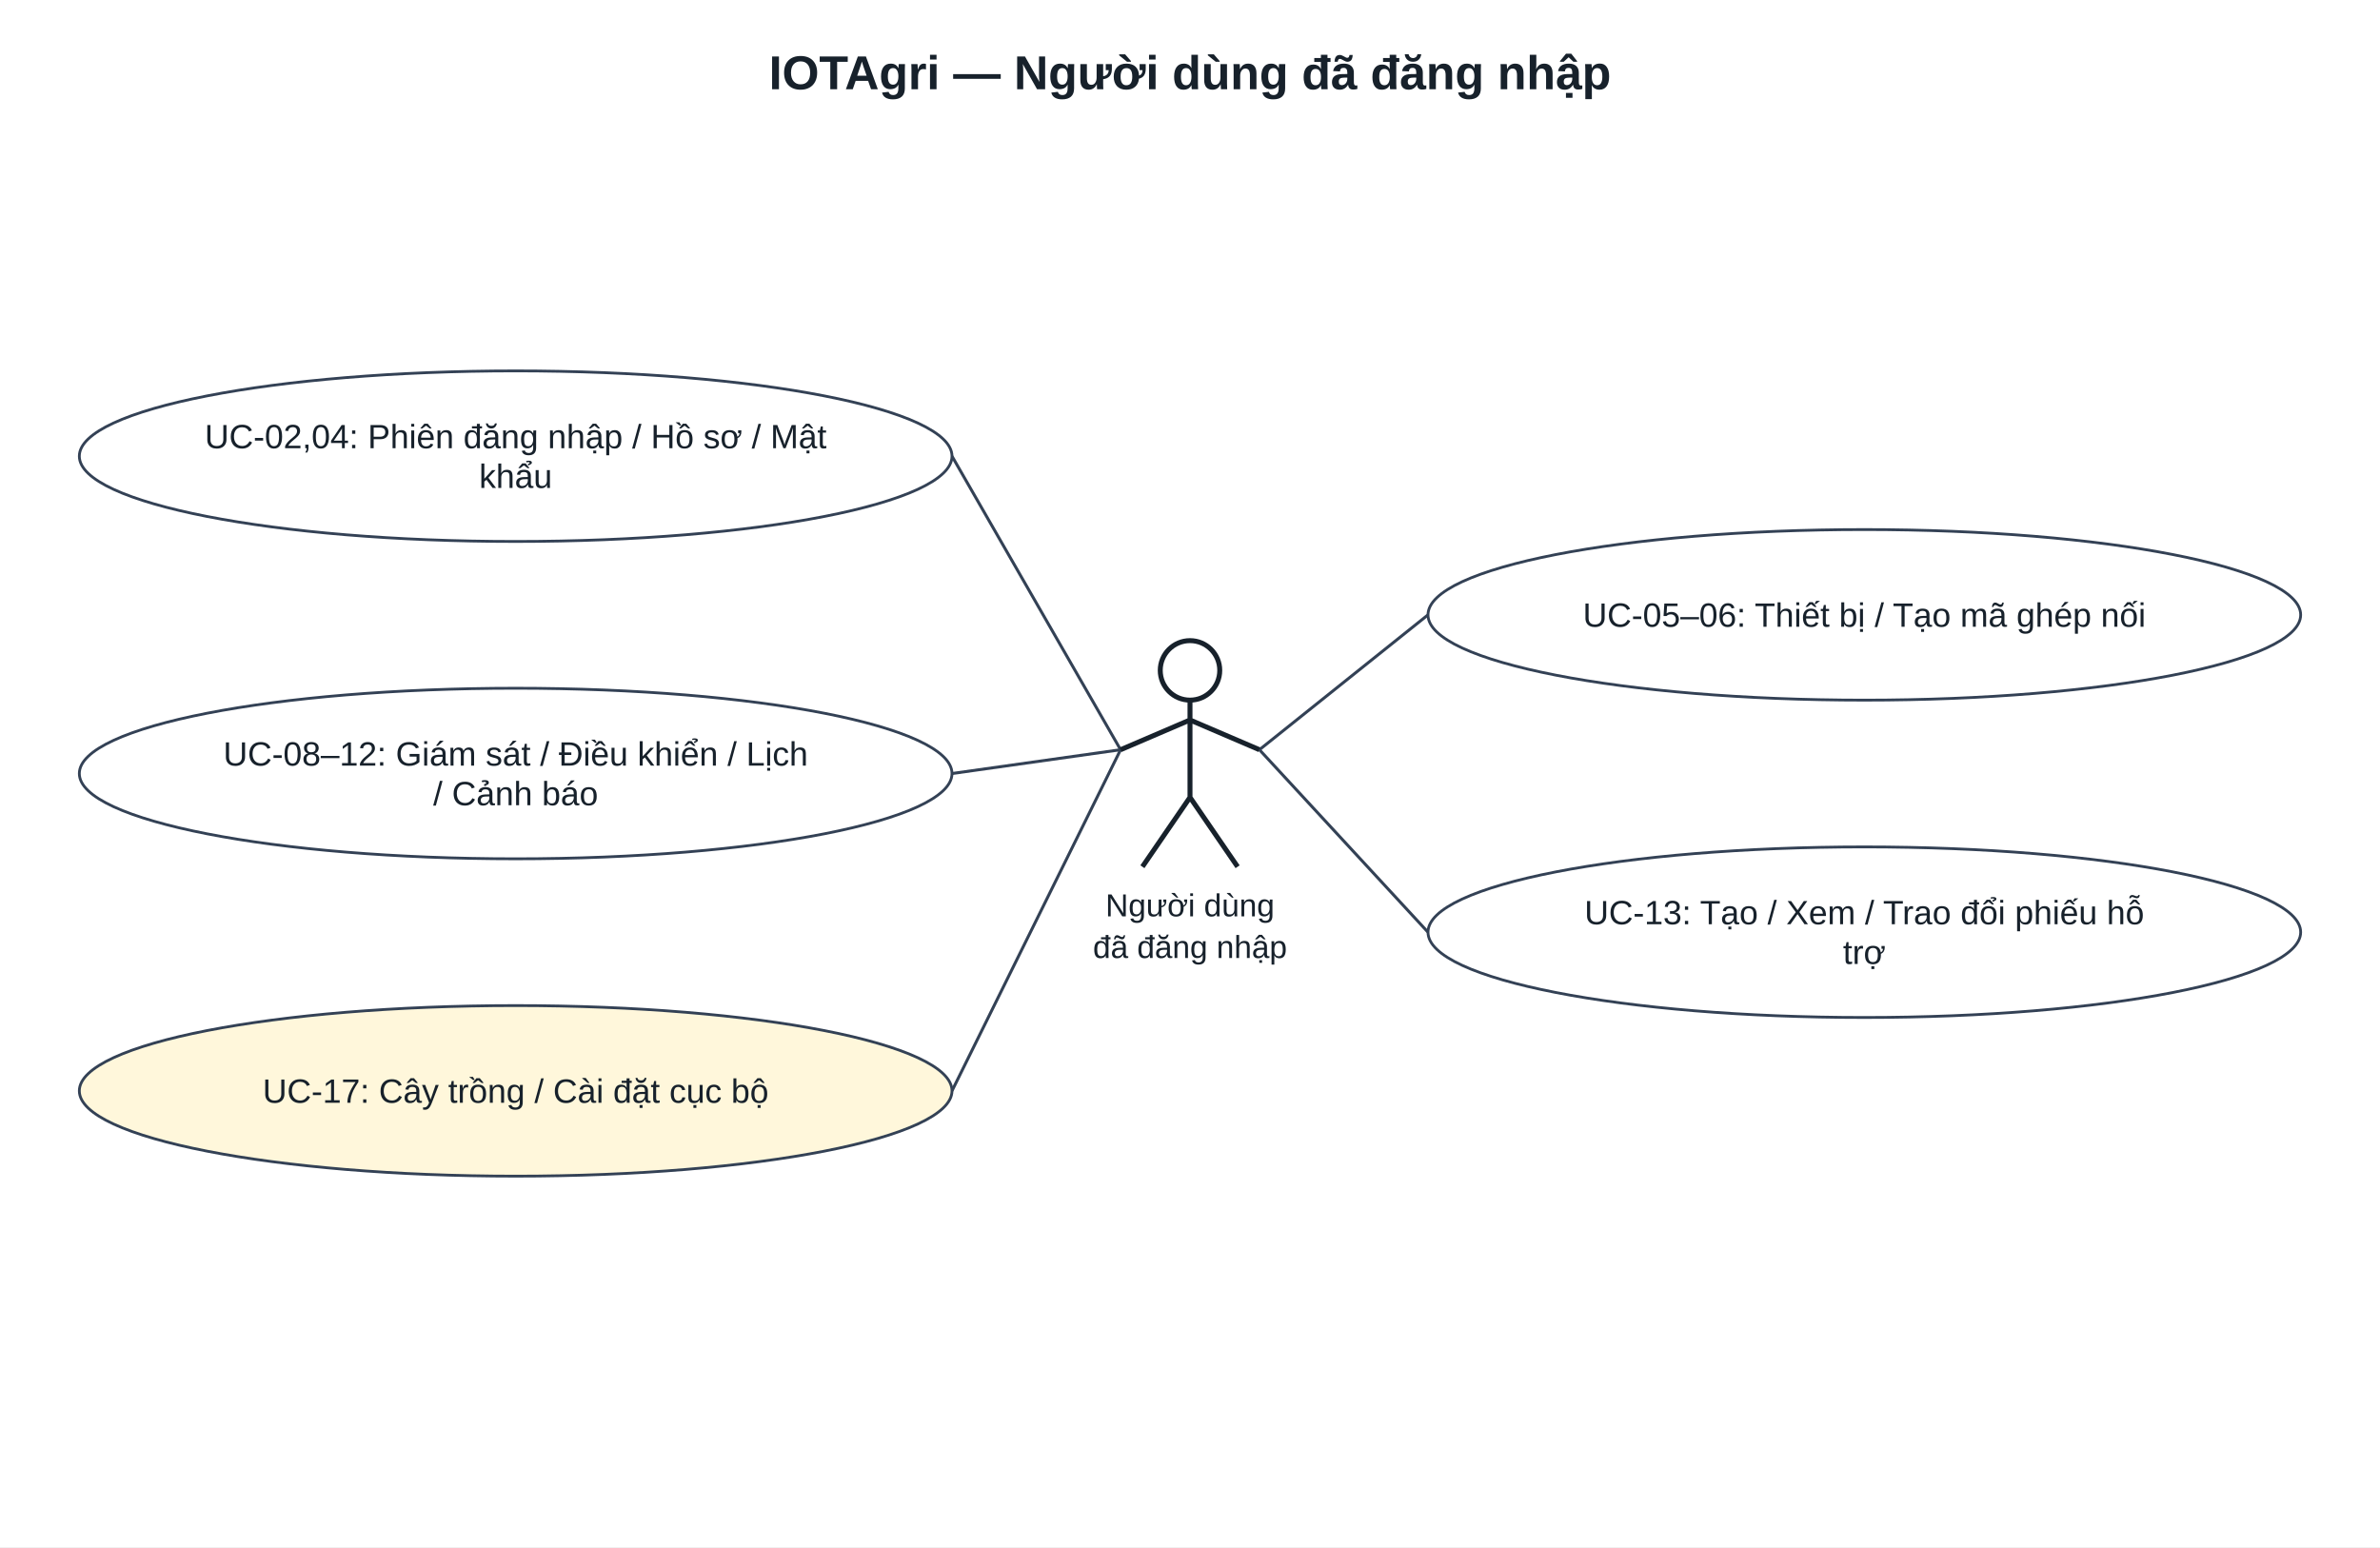
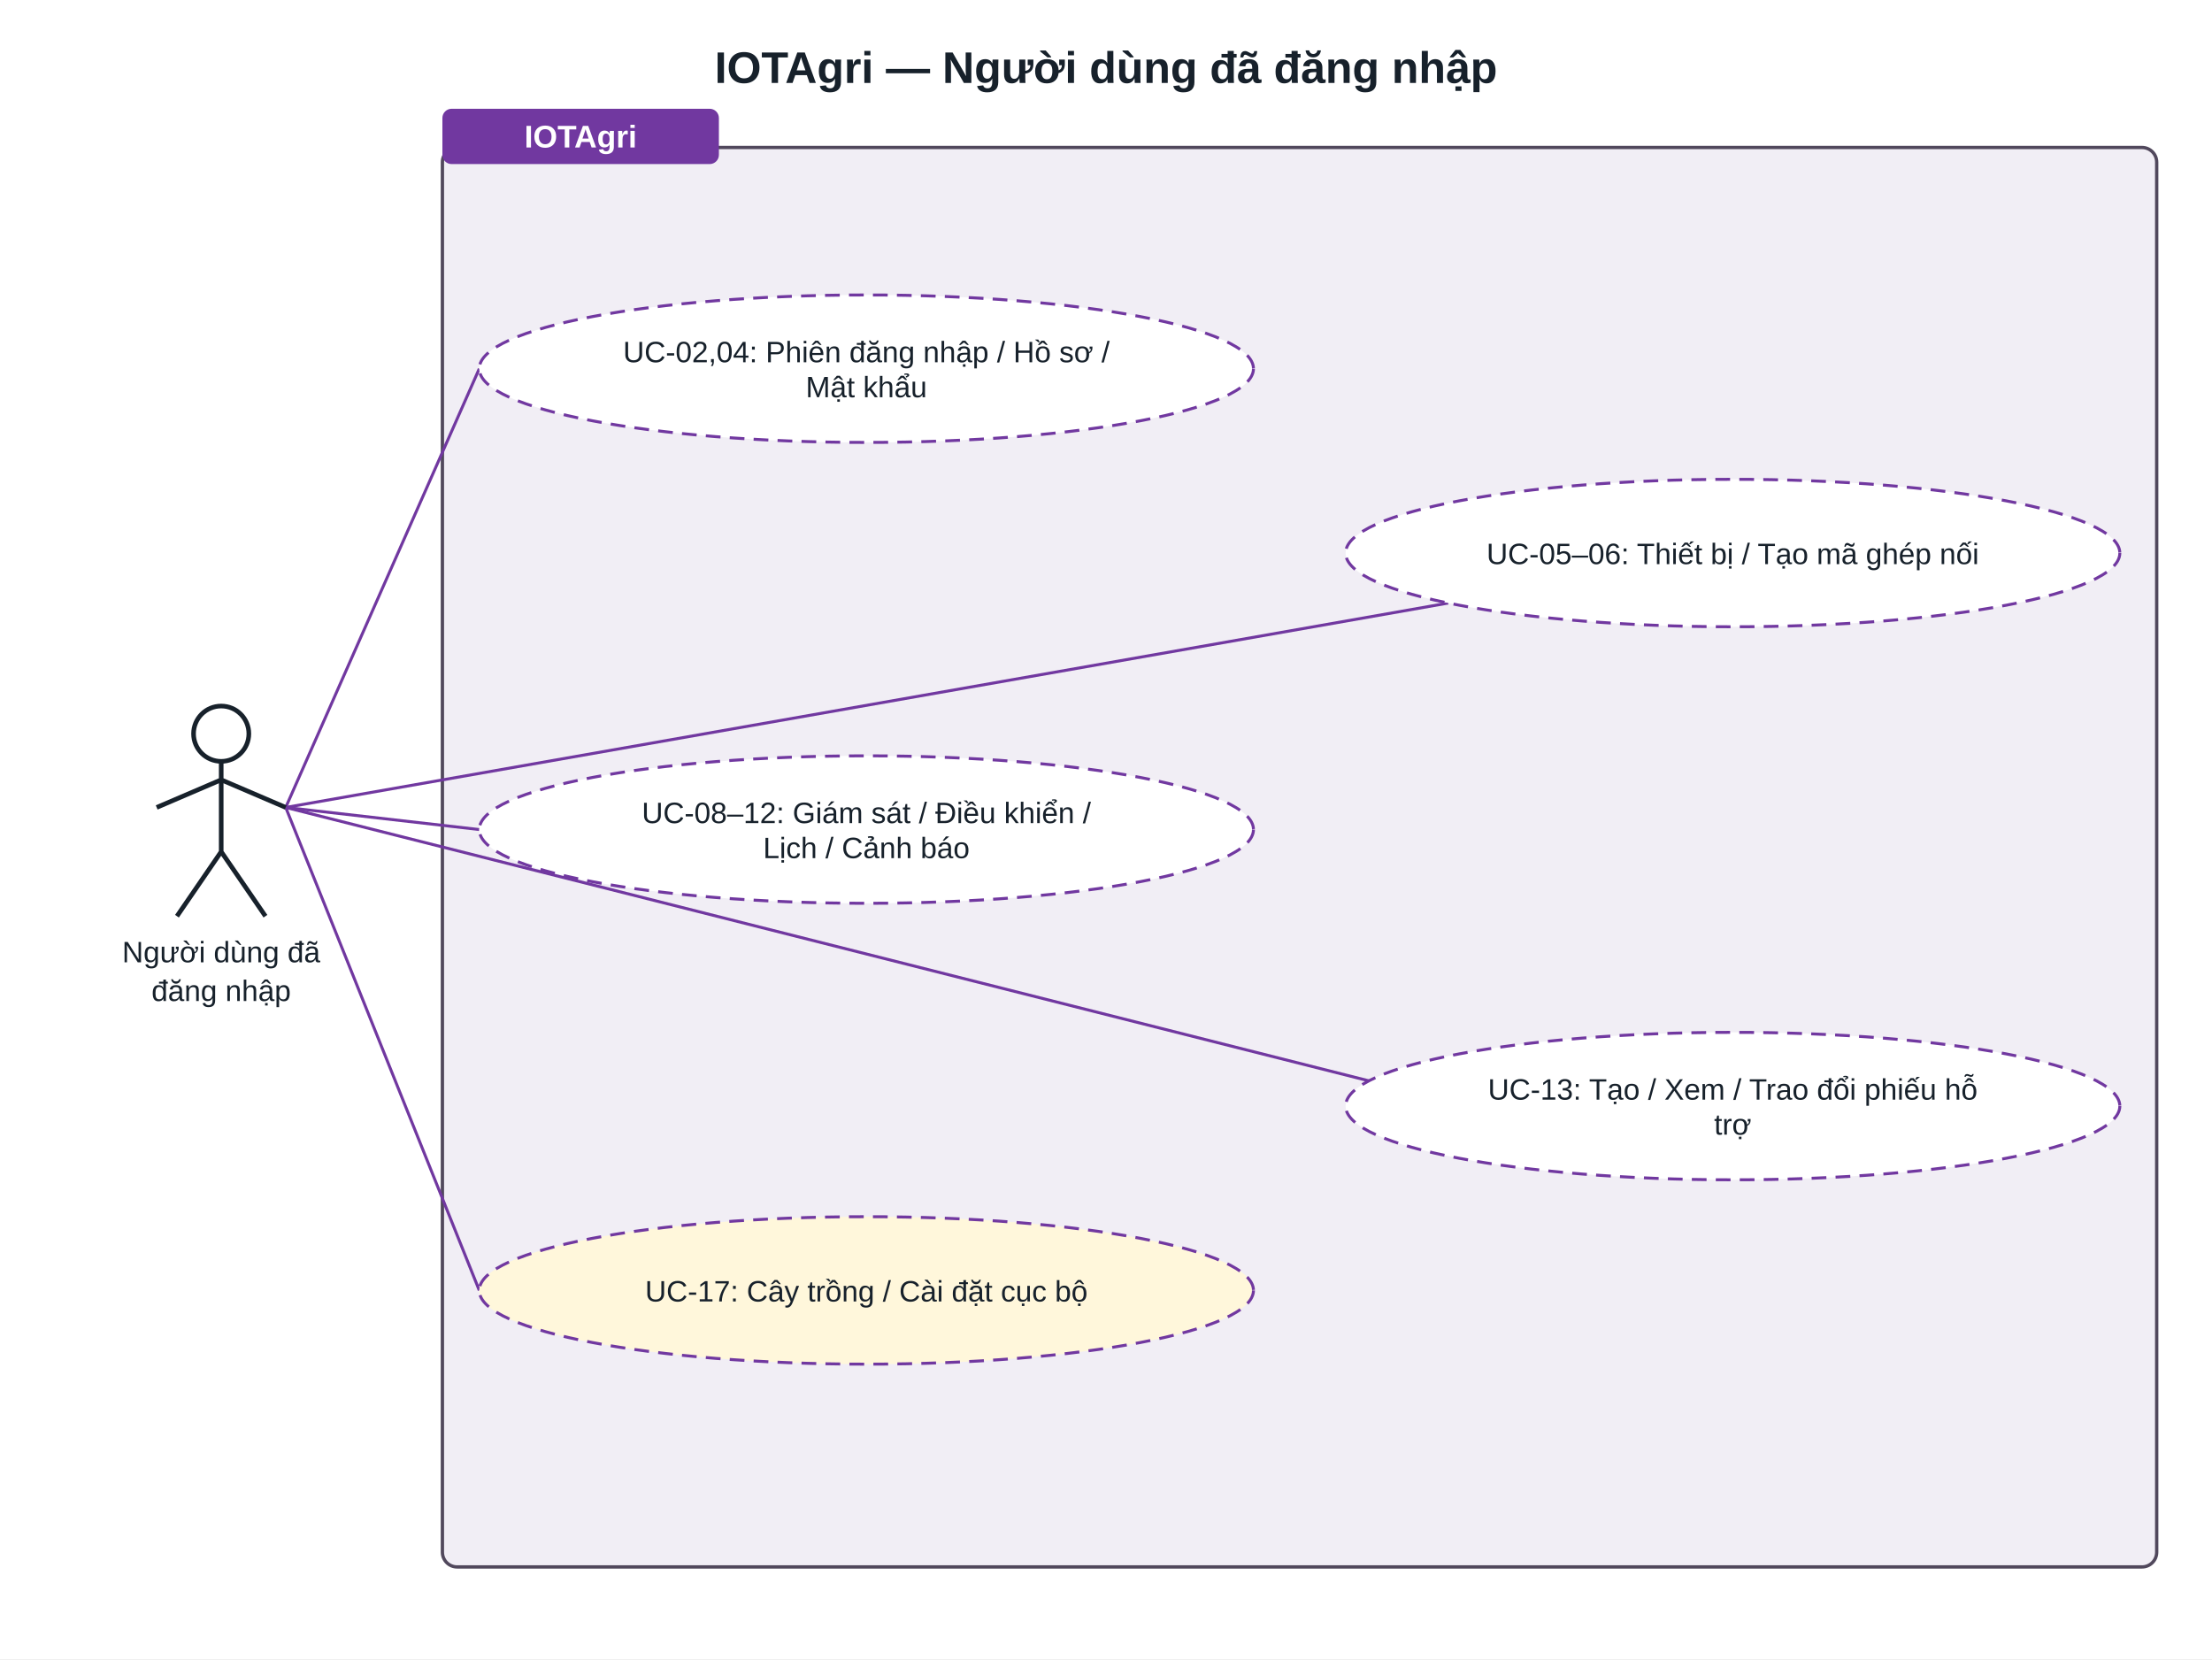
- <svg xmlns="http://www.w3.org/2000/svg" width="1200" height="780" viewBox="0 0 1200 780" role="img" aria-labelledby="title desc">
+ <svg xmlns="http://www.w3.org/2000/svg" width="1200" height="900" viewBox="0 0 1200 900" role="img" aria-labelledby="title desc">
  <rect width="100%" height="100%" fill="white" />
  <g font-family="Arial, sans-serif" fill="#17212b">
    <g data-actor="User" transform="translate(0 0)">
      <text x="600" y="45" text-anchor="middle" font-size="24" font-weight="bold">IOTAgri — Người dùng đã đăng nhập</text>
-       <line data-usecase="UserUC1" x1="565" y1="378" x2="480" y2="230.0" stroke="#334155" stroke-width="1.5" />
-       <ellipse data-usecase="UserUC1" cx="260" cy="230.0" rx="220" ry="43" fill="#FFFFFF" stroke="#334155" stroke-width="1.4" />
-       <text x="260" y="226.0" text-anchor="middle" font-size="17" font-weight="normal">UC-02,04: Phiên đăng nhập / Hồ sơ / Mật</text>
-       <text x="260" y="246.0" text-anchor="middle" font-size="17" font-weight="normal">khẩu</text>
-       <line data-usecase="UserUC2" x1="635" y1="378" x2="720" y2="310.0" stroke="#334155" stroke-width="1.5" />
-       <ellipse data-usecase="UserUC2" cx="940" cy="310.0" rx="220" ry="43" fill="#FFFFFF" stroke="#334155" stroke-width="1.4" />
-       <text x="940" y="316.0" text-anchor="middle" font-size="17" font-weight="normal">UC-05–06: Thiết bị / Tạo mã ghép nối</text>
-       <line data-usecase="UserUC3" x1="565" y1="378" x2="480" y2="390.0" stroke="#334155" stroke-width="1.5" />
-       <ellipse data-usecase="UserUC3" cx="260" cy="390.0" rx="220" ry="43" fill="#FFFFFF" stroke="#334155" stroke-width="1.4" />
-       <text x="260" y="386.0" text-anchor="middle" font-size="17" font-weight="normal">UC-08–12: Giám sát / Điều khiển / Lịch</text>
-       <text x="260" y="406.0" text-anchor="middle" font-size="17" font-weight="normal">/ Cảnh báo</text>
-       <line data-usecase="UserUC4" x1="635" y1="378" x2="720" y2="470.0" stroke="#334155" stroke-width="1.5" />
-       <ellipse data-usecase="UserUC4" cx="940" cy="470.0" rx="220" ry="43" fill="#FFFFFF" stroke="#334155" stroke-width="1.4" />
-       <text x="940" y="466.0" text-anchor="middle" font-size="17" font-weight="normal">UC-13: Tạo / Xem / Trao đổi phiếu hỗ</text>
-       <text x="940" y="486.0" text-anchor="middle" font-size="17" font-weight="normal">trợ</text>
-       <line data-usecase="UserUC5" x1="565" y1="378" x2="480" y2="550.0" stroke="#334155" stroke-width="1.5" />
-       <ellipse data-usecase="UserUC5" cx="260" cy="550.0" rx="220" ry="43" fill="#FFF7DB" stroke="#334155" stroke-width="1.4" />
-       <text x="260" y="556.0" text-anchor="middle" font-size="17" font-weight="normal">UC-17: Cây trồng / Cài đặt cục bộ</text>
+       <rect data-system="IOTAgri" x="240" y="80" width="930" height="770" rx="8" fill="#f1eef5" stroke="#51485c" stroke-width="1.8" />
+       <rect x="240" y="59" width="150" height="30" rx="5" fill="#7138a0" />
+       <g fill="white">
+         <text x="315" y="80" text-anchor="middle" font-size="17" font-weight="bold">IOTAgri</text>
+       </g>
+       <line data-usecase="UserUC1" x1="155" y1="438" x2="260.00" y2="200.00" stroke="#7138a0" stroke-width="1.6" />
+       <line data-usecase="UserUC2" x1="155" y1="438" x2="785.68" y2="327.13" stroke="#7138a0" stroke-width="1.6" />
+       <line data-usecase="UserUC3" x1="155" y1="438" x2="260.00" y2="450.00" stroke="#7138a0" stroke-width="1.6" />
+       <line data-usecase="UserUC4" x1="155" y1="438" x2="742.66" y2="586.32" stroke="#7138a0" stroke-width="1.6" />
+       <line data-usecase="UserUC5" x1="155" y1="438" x2="260.00" y2="700.00" stroke="#7138a0" stroke-width="1.6" />
+       <ellipse data-usecase="UserUC1" cx="470" cy="200" rx="210" ry="40" fill="#FFFFFF" stroke="#7138a0" stroke-width="1.6" stroke-dasharray="8 5" />
+       <text x="470" y="196.5" text-anchor="middle" font-size="16" font-weight="normal">UC-02,04: Phiên đăng nhập / Hồ sơ /</text>
+       <text x="470" y="215.5" text-anchor="middle" font-size="16" font-weight="normal">Mật khẩu</text>
+       <ellipse data-usecase="UserUC2" cx="940" cy="300" rx="210" ry="40" fill="#FFFFFF" stroke="#7138a0" stroke-width="1.6" stroke-dasharray="8 5" />
+       <text x="940" y="306.0" text-anchor="middle" font-size="16" font-weight="normal">UC-05–06: Thiết bị / Tạo mã ghép nối</text>
+       <ellipse data-usecase="UserUC3" cx="470" cy="450" rx="210" ry="40" fill="#FFFFFF" stroke="#7138a0" stroke-width="1.6" stroke-dasharray="8 5" />
+       <text x="470" y="446.5" text-anchor="middle" font-size="16" font-weight="normal">UC-08–12: Giám sát / Điều khiển /</text>
+       <text x="470" y="465.5" text-anchor="middle" font-size="16" font-weight="normal">Lịch / Cảnh báo</text>
+       <ellipse data-usecase="UserUC4" cx="940" cy="600" rx="210" ry="40" fill="#FFFFFF" stroke="#7138a0" stroke-width="1.6" stroke-dasharray="8 5" />
+       <text x="940" y="596.5" text-anchor="middle" font-size="16" font-weight="normal">UC-13: Tạo / Xem / Trao đổi phiếu hỗ</text>
+       <text x="940" y="615.5" text-anchor="middle" font-size="16" font-weight="normal">trợ</text>
+       <ellipse data-usecase="UserUC5" cx="470" cy="700" rx="210" ry="40" fill="#FFF7DB" stroke="#7138a0" stroke-width="1.6" stroke-dasharray="8 5" />
+       <text x="470" y="706.0" text-anchor="middle" font-size="16" font-weight="normal">UC-17: Cây trồng / Cài đặt cục bộ</text>
      <g fill="none" stroke="#17212b" stroke-width="2.5">
-         <circle cx="600" cy="338" r="15" />
-         <path d="M600 353 V402 M565 378 L600 363 L635 378 M600 402 L576 437 M600 402 L624 437" />
+         <circle cx="120" cy="398" r="15" />
+         <path d="M120 413 V462 M85 438 L120 423 L155 438 M120 462 L96 497 M120 462 L144 497" />
      </g>
-       <text x="600" y="462" text-anchor="middle" font-size="16" font-weight="normal">Người dùng</text>
-       <text x="600" y="483" text-anchor="middle" font-size="16" font-weight="normal">đã đăng nhập</text>
+       <text x="120" y="522" text-anchor="middle" font-size="16" font-weight="normal">Người dùng đã</text>
+       <text x="120" y="543" text-anchor="middle" font-size="16" font-weight="normal">đăng nhập</text>
    </g>
  </g>
</svg>
